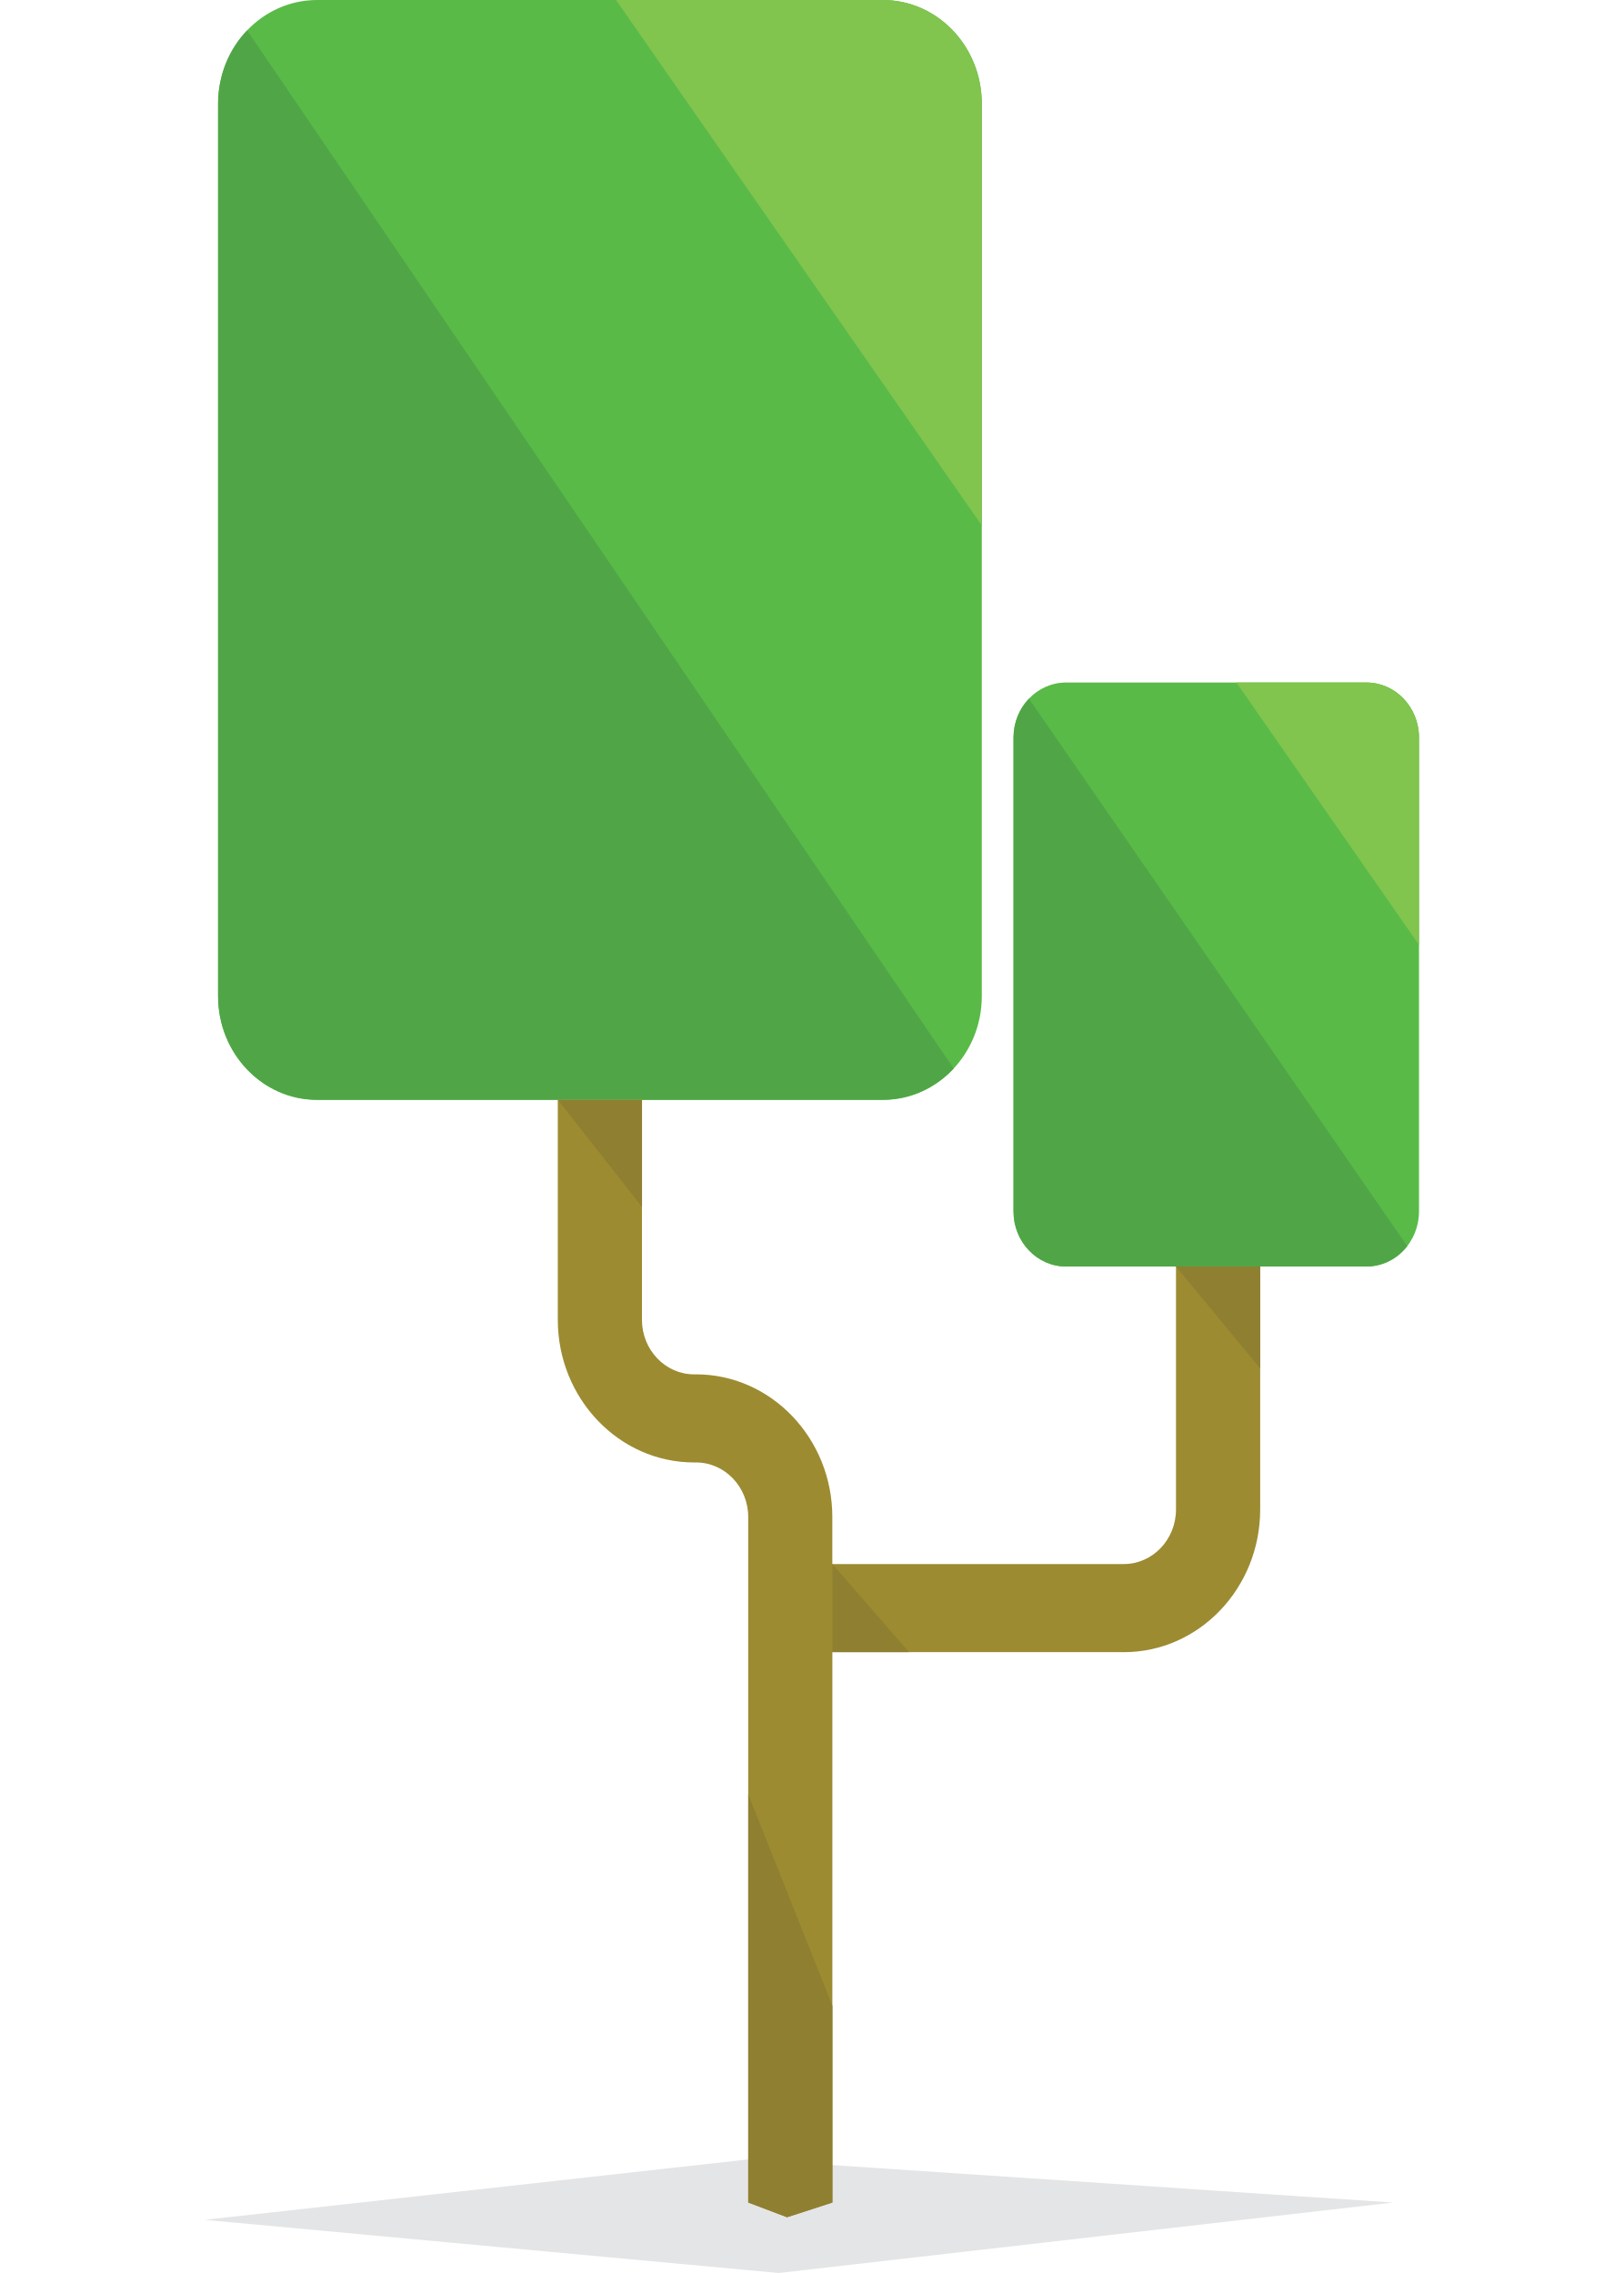
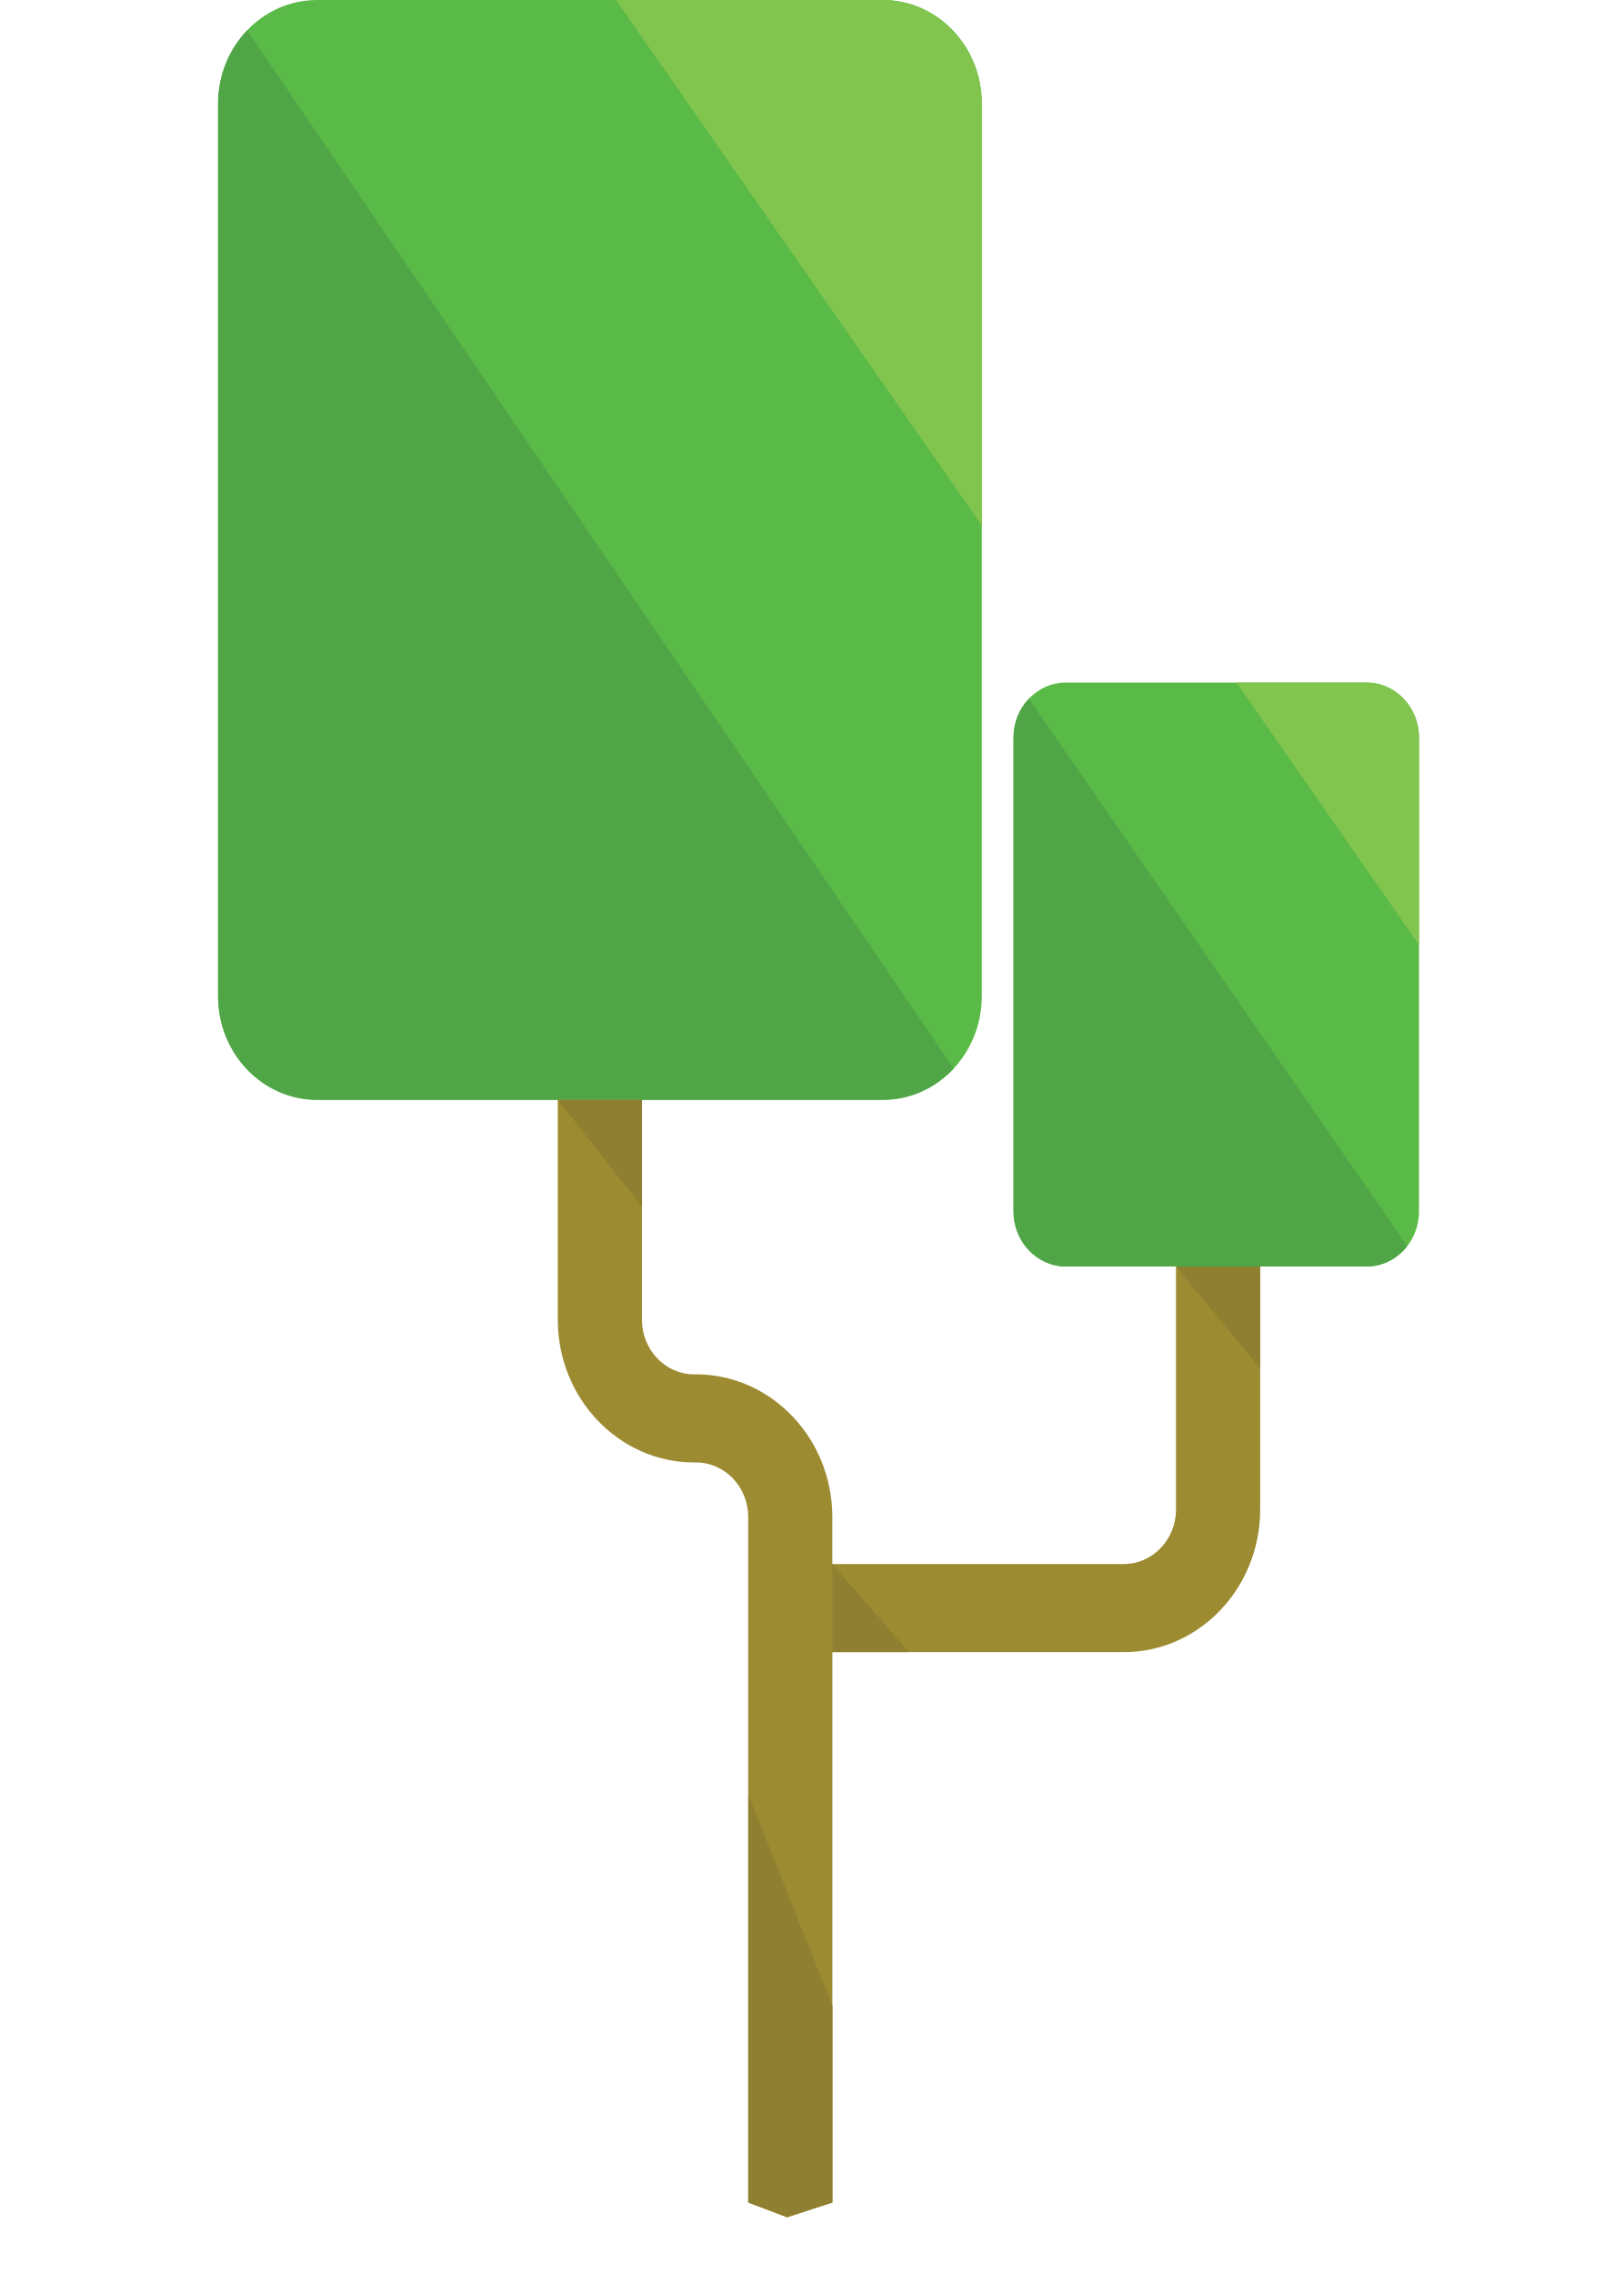
<svg xmlns="http://www.w3.org/2000/svg" version="1.1" id="Layer_1" x="0px" y="0px" width="39.65px" height="55.511px" viewBox="0 0 39.65 55.511" enable-background="new 0 0 39.65 55.511" xml:space="preserve">
-   <polygon fill="#E4E5E6" points="19.015,55.511 4.999,54.213 18.261,52.738 34.018,53.79 " />
  <path fill="#59BA47" d="M23.975,2.533v21.794c0,1.399-1.083,2.533-2.419,2.533H7.745c-1.337,0-2.42-1.134-2.42-2.533V2.533  C5.326,1.134,6.409,0,7.745,0h13.811C22.892,0,23.975,1.134,23.975,2.533z" />
  <path fill="#50A646" d="M21.556,26.86H7.745c-1.336,0-2.419-1.134-2.419-2.533V2.533c0-0.699,0.271-1.333,0.708-1.791l17.254,25.353  C22.849,26.567,22.235,26.86,21.556,26.86z" />
  <path fill="#59BA47" d="M34.651,18.013v11.573c0,0.742-0.575,1.345-1.284,1.345h-7.333c-0.71,0-1.284-0.603-1.284-1.345V18.013  c0-0.742,0.575-1.345,1.284-1.345h7.333C34.077,16.669,34.651,17.271,34.651,18.013z" />
  <path fill="#50A646" d="M33.367,30.931h-7.333c-0.709,0-1.285-0.602-1.285-1.345V18.014c0-0.371,0.144-0.708,0.376-0.951l9.24,13.37  C34.13,30.736,33.77,30.931,33.367,30.931z" />
-   <path fill="#9D8B31" d="M30.773,30.931v5.933c0,1.921-1.493,3.485-3.329,3.485h-7.118V53.79l-1.106,0.359l-0.949-0.359V37.049  c0-0.735-0.571-1.333-1.274-1.333h-0.047c-1.835,0-3.329-1.564-3.329-3.485v-5.37h2.055v5.37c0,0.735,0.571,1.333,1.273,1.333h0.047  c1.835,0,3.329,1.564,3.329,3.485v1.148h7.118c0.702,0,1.274-0.598,1.274-1.333v-5.933H30.773z" />
+   <path fill="#9D8B31" d="M30.773,30.931v5.933c0,1.921-1.493,3.485-3.329,3.485h-7.118V53.79l-1.106,0.359l-0.949-0.359V37.049  c0-0.735-0.571-1.333-1.274-1.333H16.95c-1.835,0-3.329-1.564-3.329-3.485v-5.37h2.055v5.37c0,0.735,0.571,1.333,1.273,1.333h0.047  c1.835,0,3.329,1.564,3.329,3.485v1.148h7.118c0.702,0,1.274-0.598,1.274-1.333v-5.933C28.717,30.931,30.773,30.931,30.773,30.931z" />
  <path fill="#81C44E" d="M23.975,2.533v10.302L15.042,0h6.514C22.892,0,23.975,1.134,23.975,2.533z" />
  <path fill="#81C44E" d="M34.651,18.013v5.065l-4.461-6.41h3.177C34.077,16.669,34.651,17.271,34.651,18.013z" />
  <polygon fill="#8F7F30" points="28.718,30.931 30.773,33.42 30.773,30.931 " />
  <polygon fill="#8F7F30" points="13.623,26.86 15.678,29.476 15.678,26.86 " />
  <path fill="#9D8B31" d="M16.069,55.511l0.004-0.007L16.069,55.511z" />
  <polygon fill="#8F7F30" points="20.327,48.985 20.327,53.79 19.22,54.149 18.272,53.79 18.272,43.822 " />
  <polygon fill="#8F7F30" points="20.327,40.349 20.327,38.197 22.198,40.349 " />
</svg>
